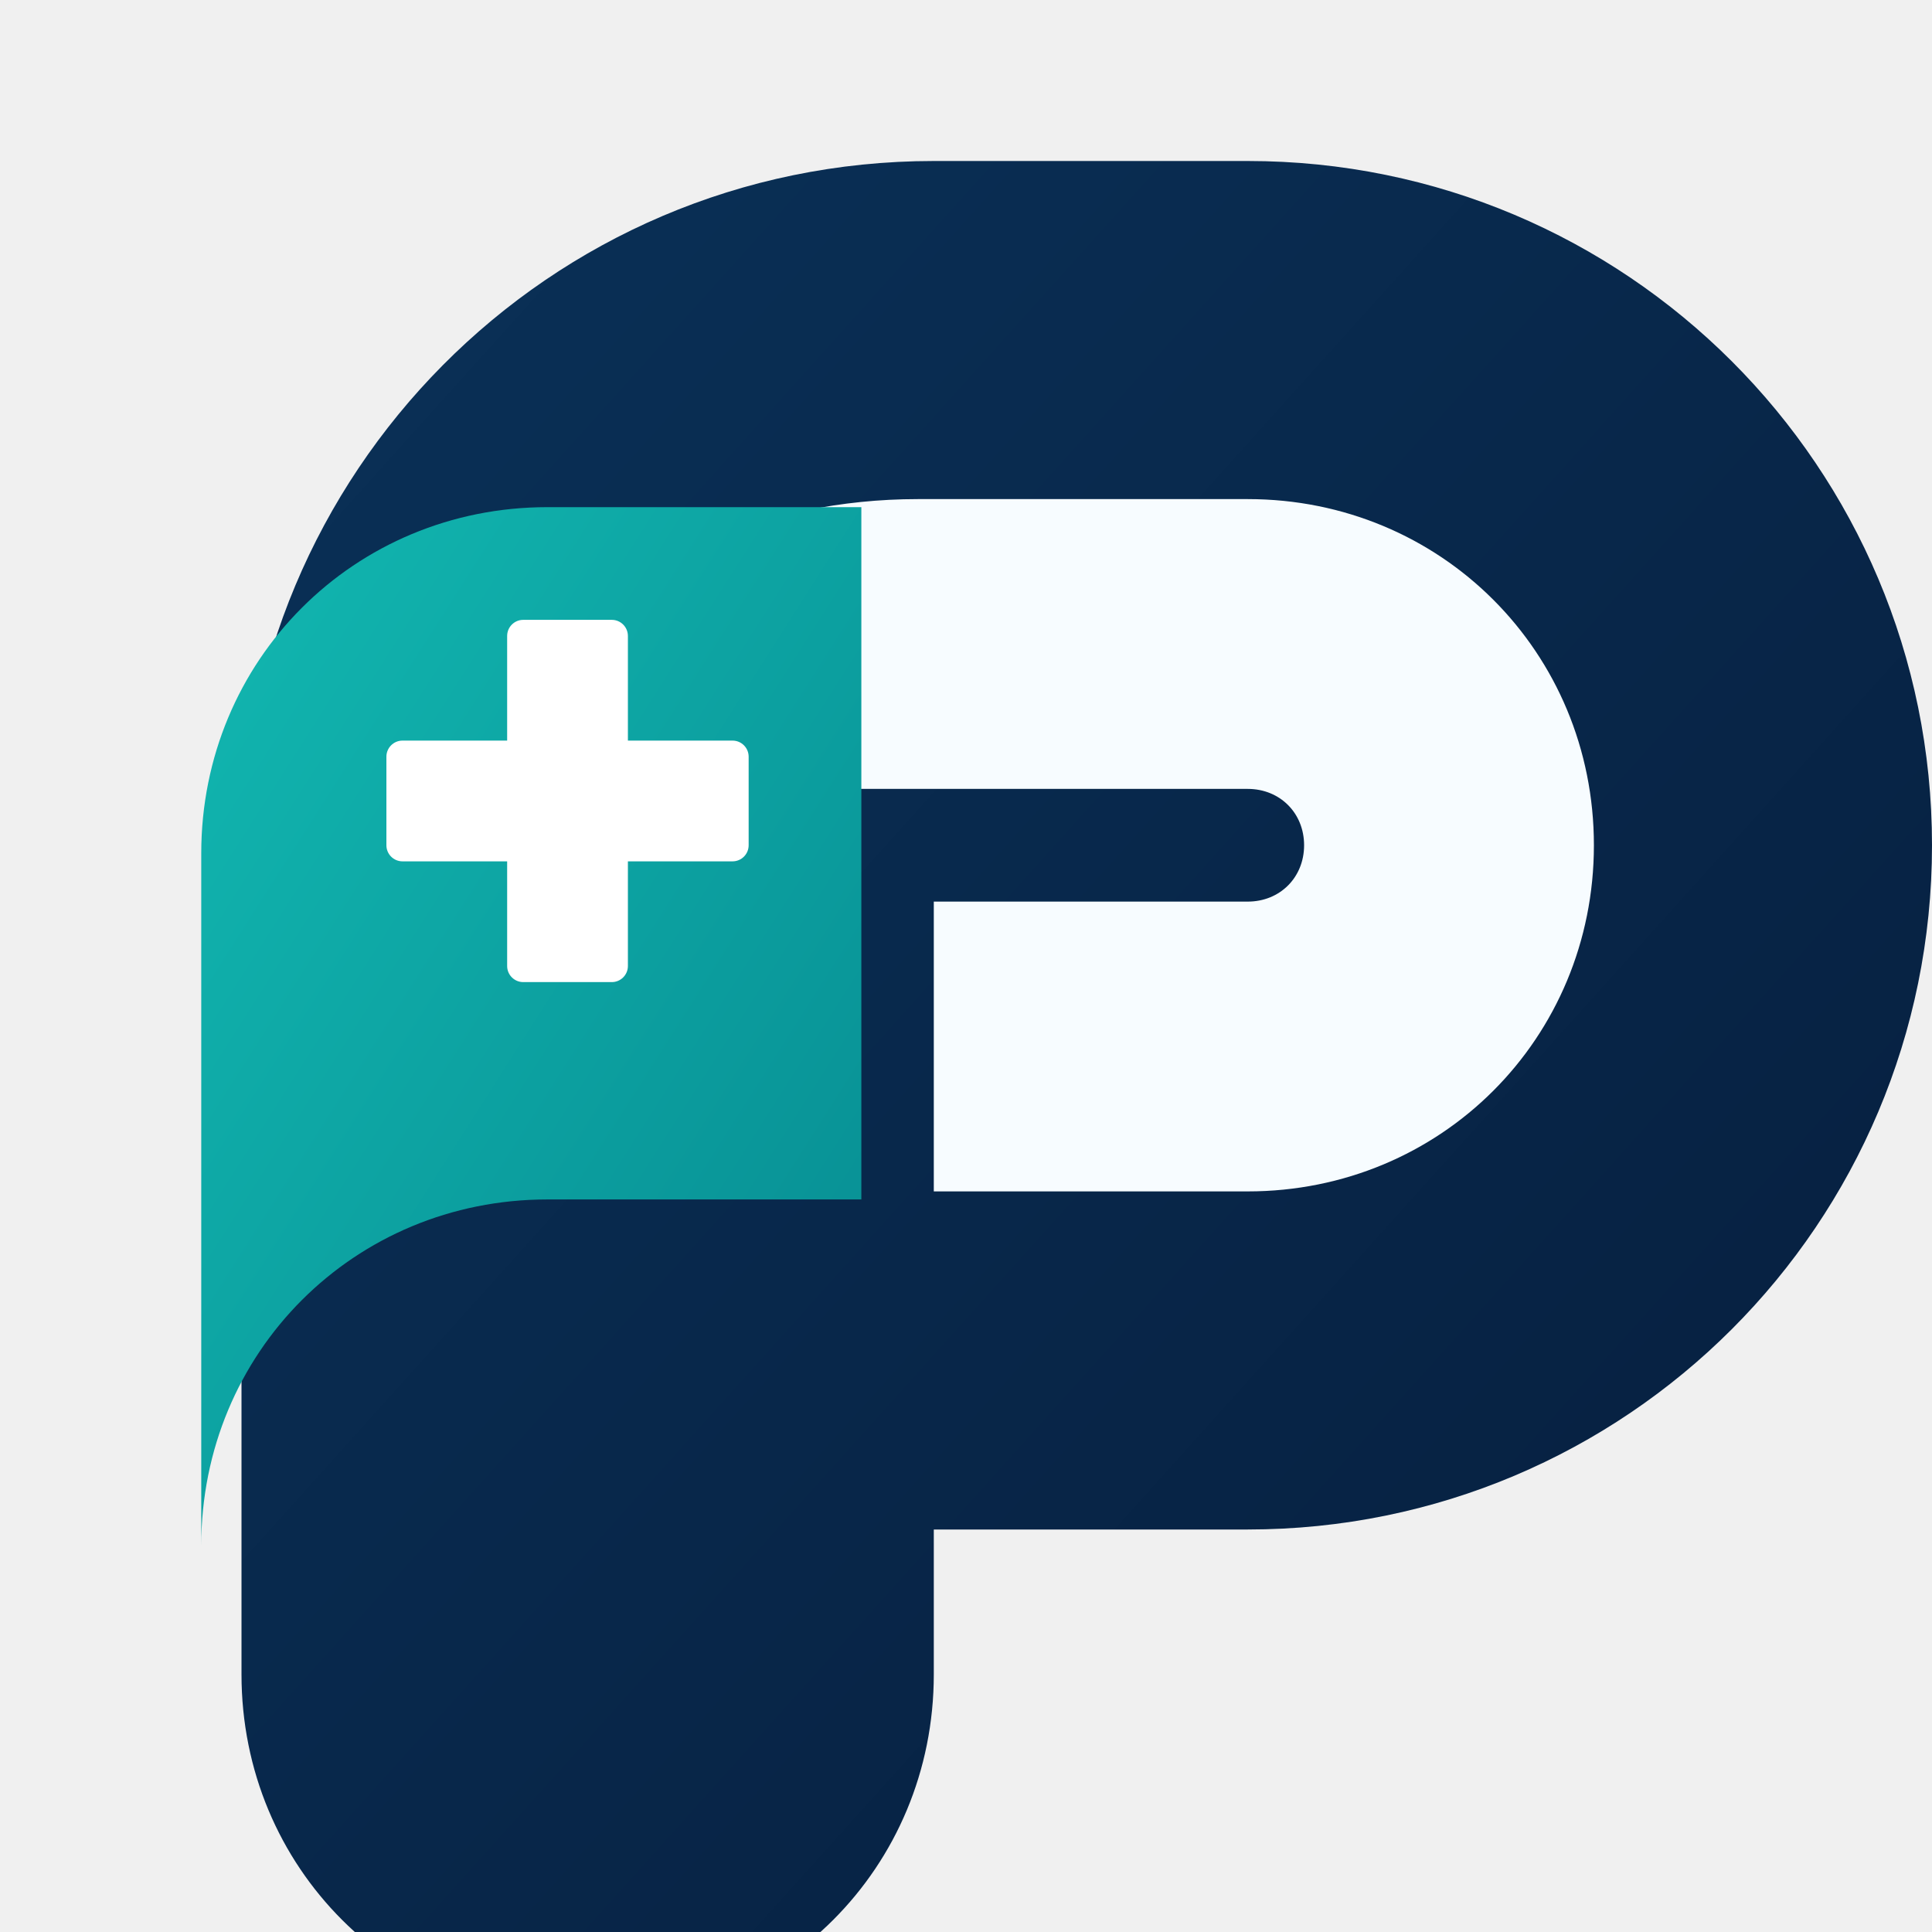
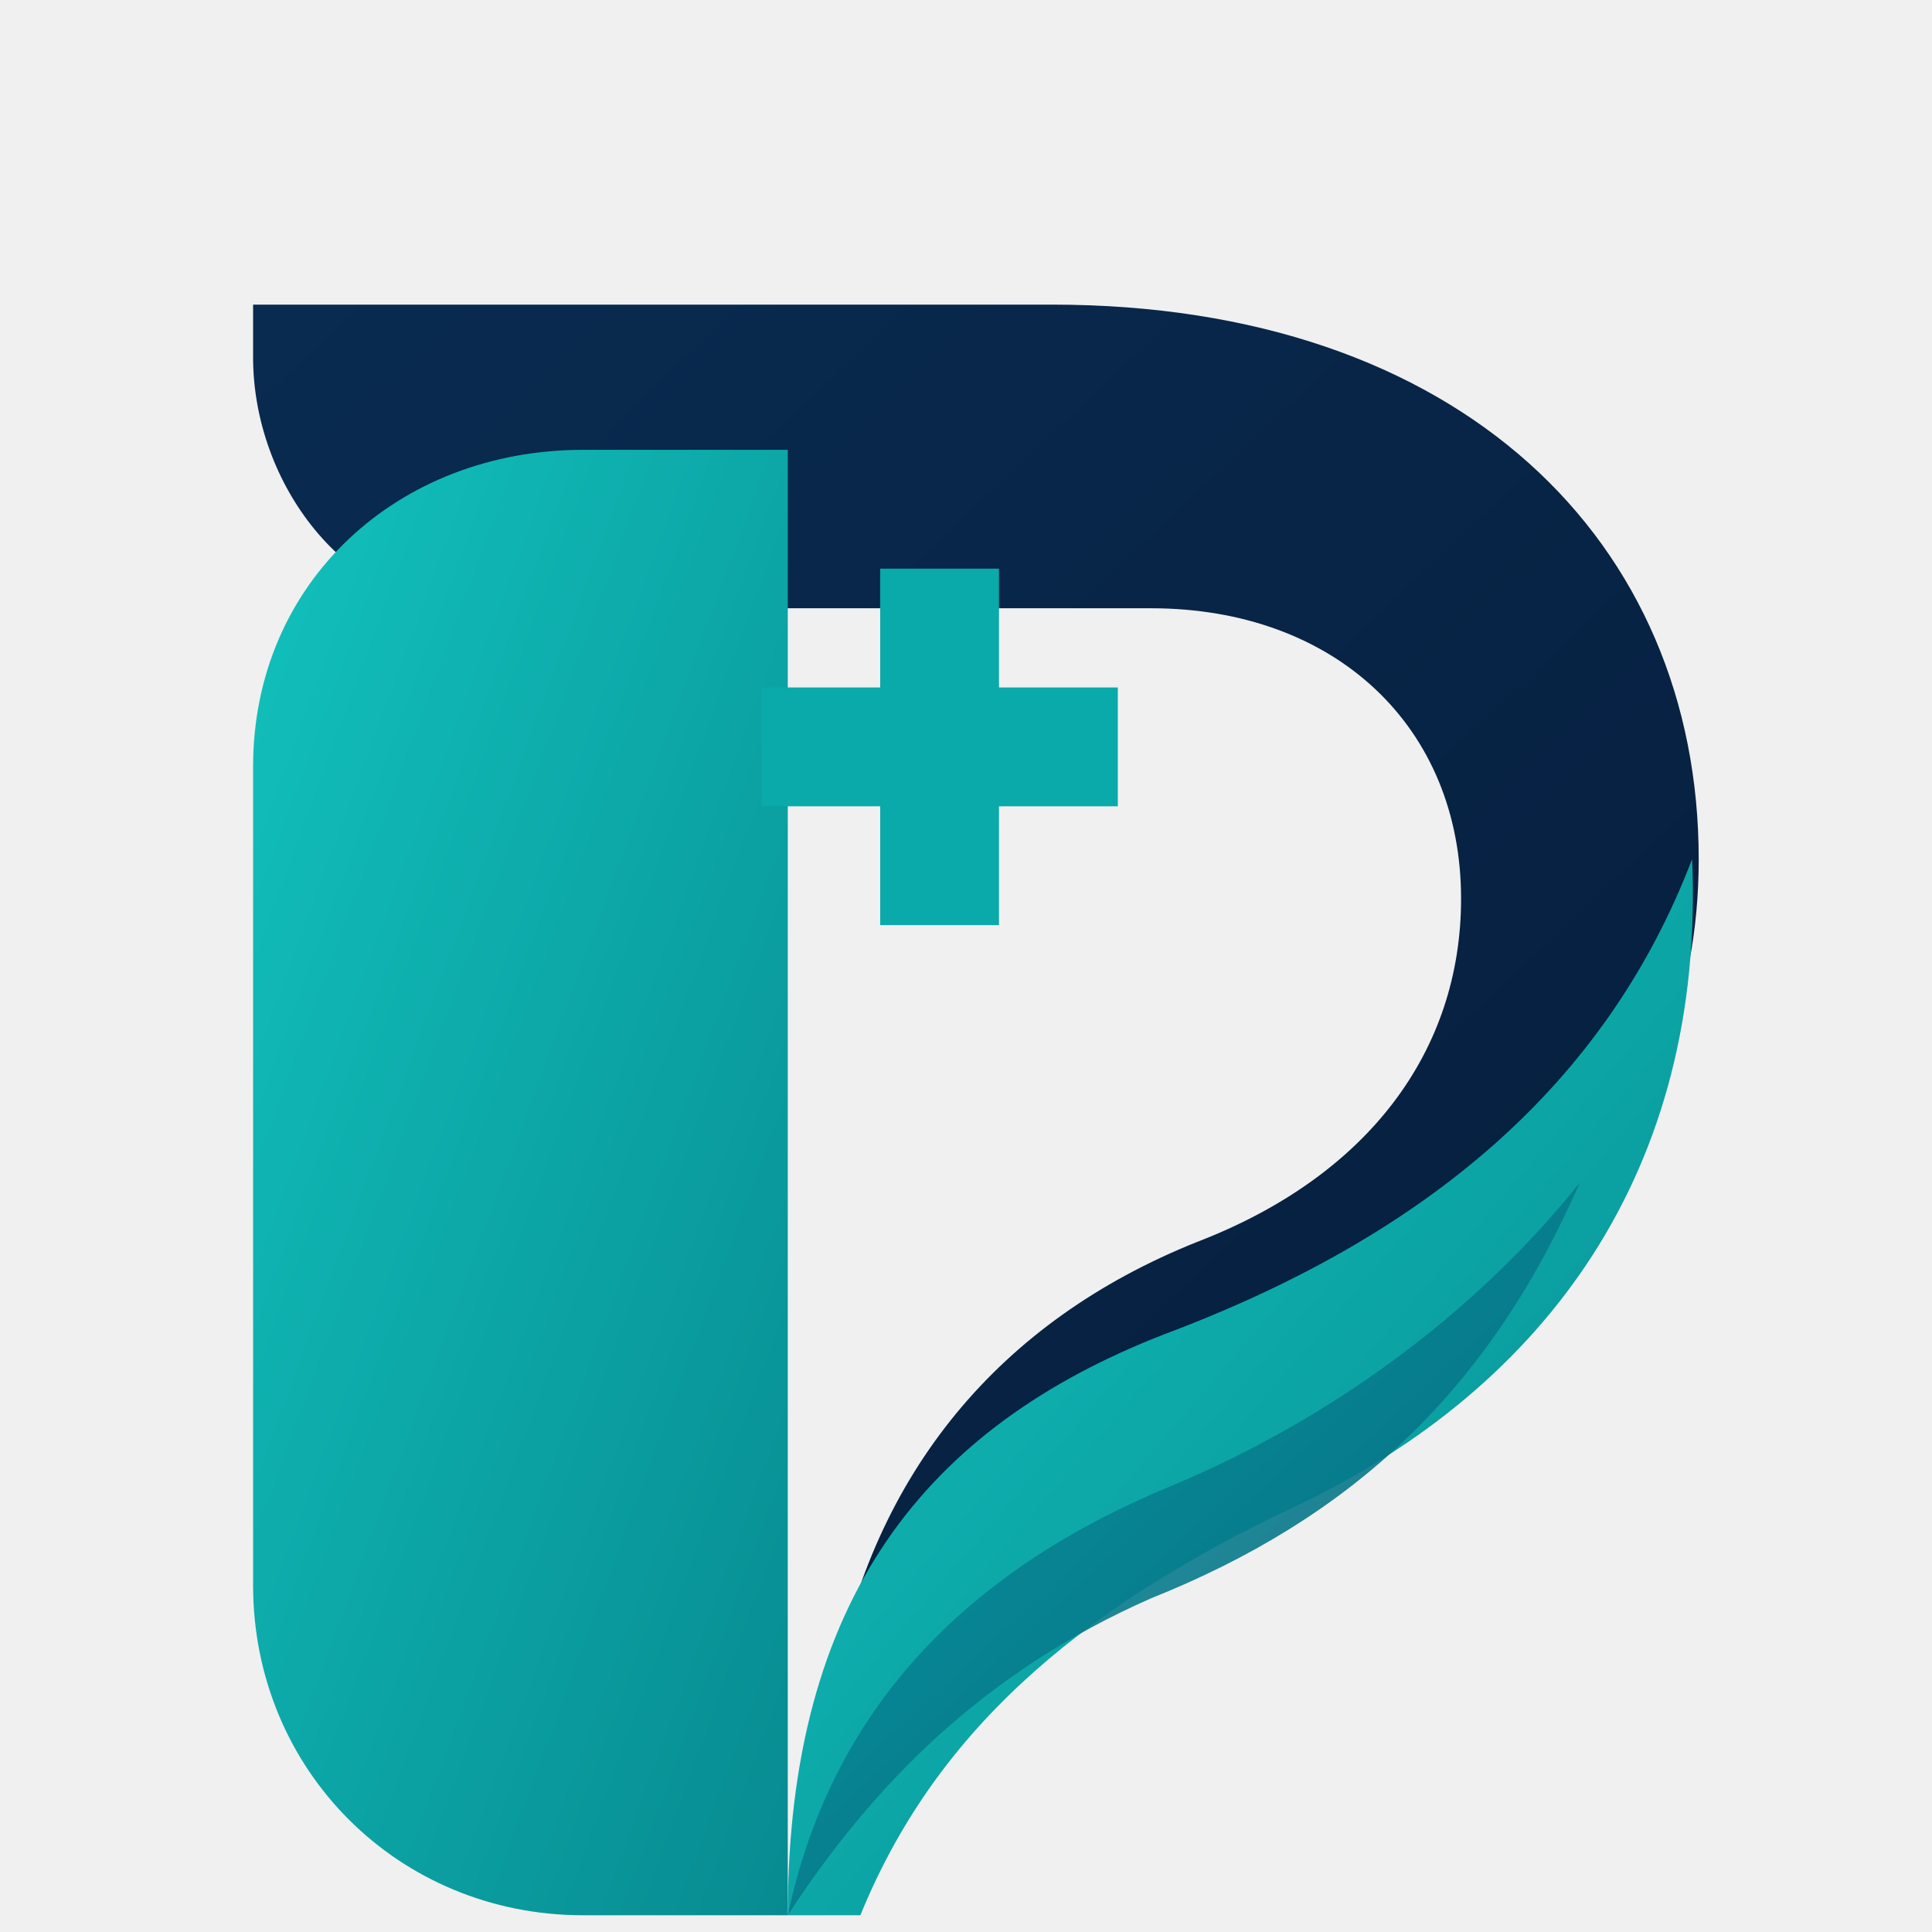
- <svg xmlns="http://www.w3.org/2000/svg" viewBox="0 0 240 240" role="img" aria-label="PharmDesk P medical cross">
+ <svg xmlns="http://www.w3.org/2000/svg" viewBox="0 0 240 240" role="img" aria-label="PharmDesk P medical mark">
  <defs>
    <linearGradient id="navy" x1="0" y1="0" x2="1" y2="1">
-       <stop stop-color="#0a3158" />
+       <stop stop-color="#092b50" />
      <stop offset="1" stop-color="#061d3c" />
    </linearGradient>
    <linearGradient id="teal" x1="0" y1="0" x2="1" y2="1">
-       <stop stop-color="#12b8b1" />
+       <stop stop-color="#12c2bd" />
      <stop offset="1" stop-color="#078b91" />
    </linearGradient>
+     <linearGradient id="fold" x1="0" y1="0" x2="1" y2="1">
+       <stop stop-color="#0799a1" />
+       <stop offset="1" stop-color="#075d78" />
+     </linearGradient>
  </defs>
-   <path d="M87 20h68c47 0 85 38 85 85s-38 85-85 85h-39v18c0 24-19 43-43 43s-43-19-43-43V106c0-47 38-86 86-86z" fill="url(#navy)" />
-   <path d="M87 62h68c24 0 43 19 43 43s-19 43-43 43h-39v-36h39c4 0 7-3 7-7s-3-7-7-7H87c-24 0-43 19-43 43v-9c0-39 32-70 70-70z" fill="#f7fcff" />
-   <path d="M25 106c0-24 19-43 43-43h39v86H68c-24 0-43 19-43 43z" fill="url(#teal)" />
-   <rect x="63" y="77" width="15" height="45" rx="2" fill="#fff" />
-   <rect x="48" y="92" width="45" height="15" rx="2" fill="#fff" />
+   <g transform="translate(120 110) scale(.82)">
+     <path d="M-108 -88H13C75 -88 111 -52 111 -4C111 39 81 64 38 76C12 83 -8 98 -20 121C-14 89 5 66 35 54C61 44 75 25 75 2C75 -24 56 -42 28 -42H-75C-94 -42 -108 -61 -108 -80Z" fill="url(#navy)" />
+     <path d="M-108 -18C-108 -46 -86 -66 -58 -66H-27V156H-58C-86 156 -108 134 -108 106Z" fill="url(#teal)" />
+     <path d="M-27 156C-27 108 -6 82 30 68C70 53 97 30 110 -4C112 43 88 76 50 94C16 110 -5 129 -16 156Z" fill="url(#teal)" />
+     <path d="M-27 156C-20 123 2 103 31 91C55 81 77 65 93 45C79 77 58 96 28 108C3 119 -14 136 -27 156Z" fill="url(#fold)" opacity=".9" />
+     <path d="M-13 -48H5V-30H23V-12H5V6H-13V-12H-31V-30H-13Z" fill="#0aa9aa" />
+   </g>
</svg>
